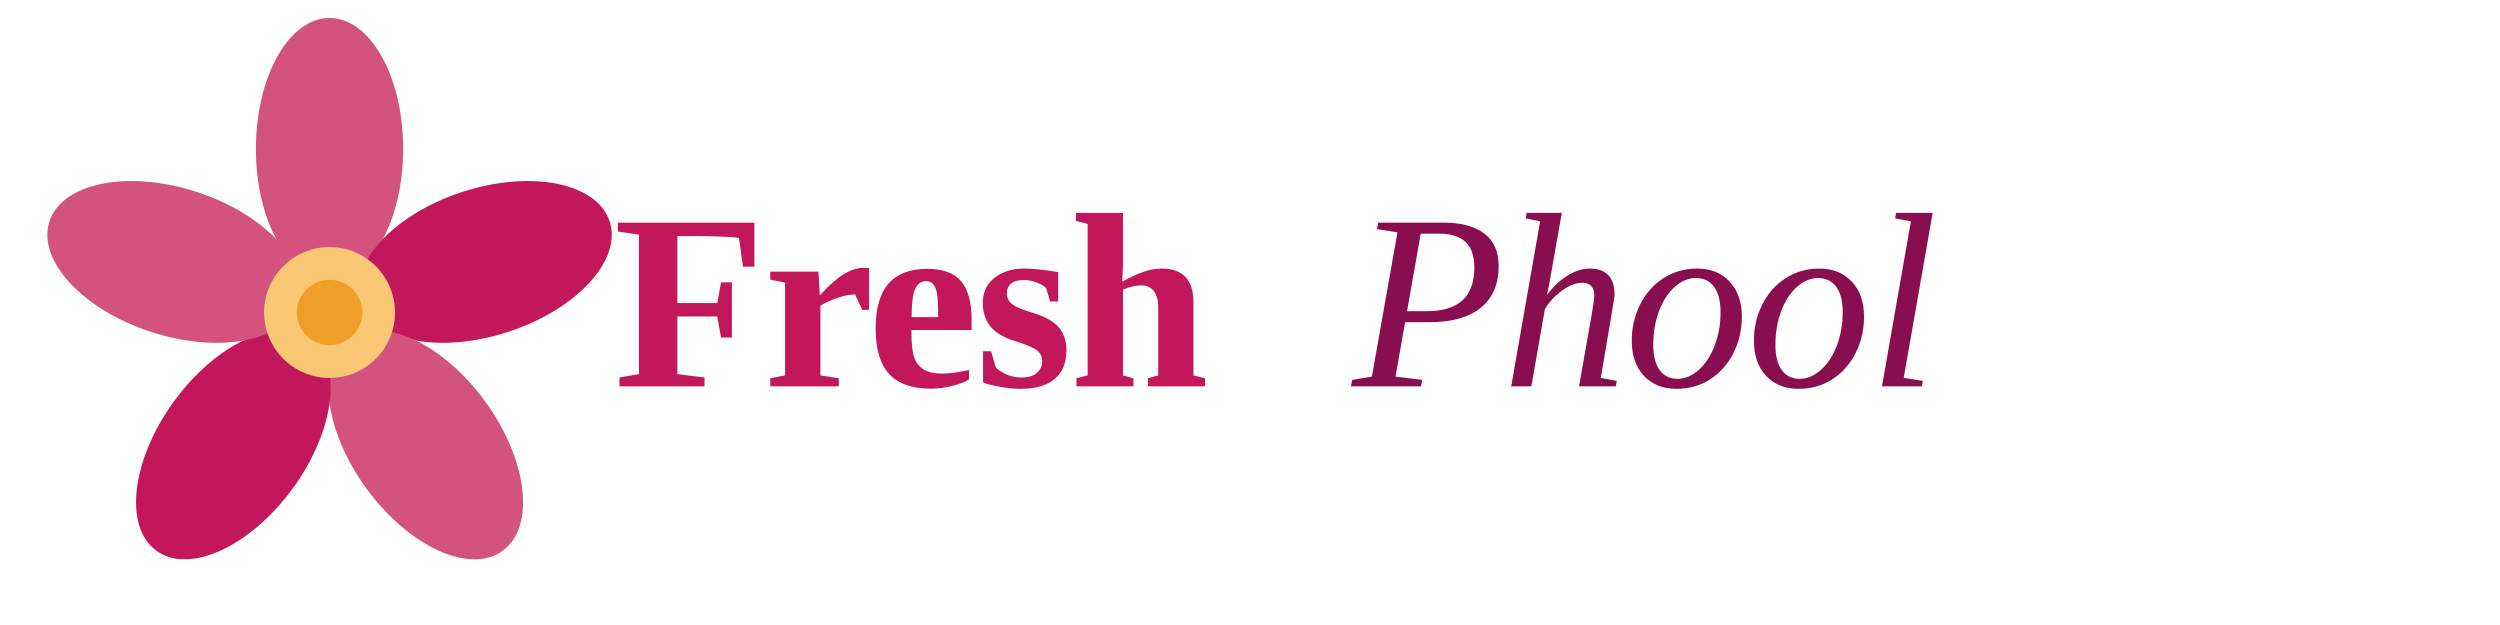
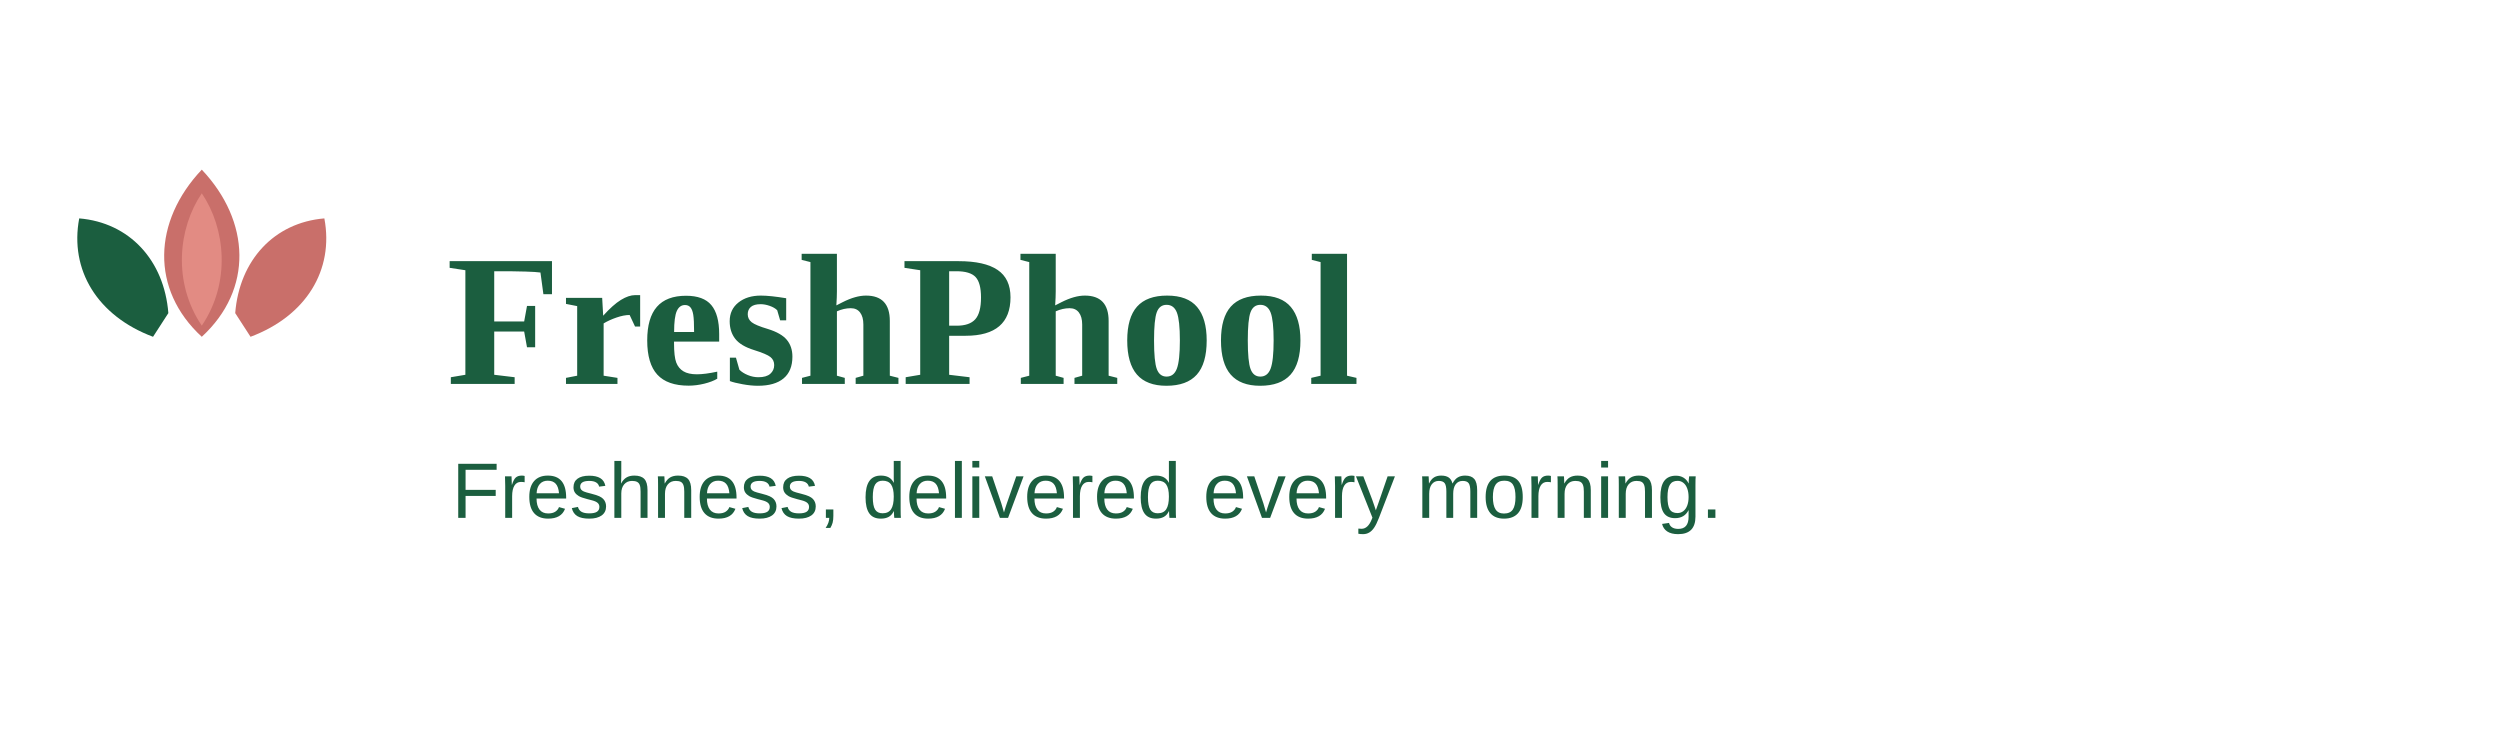
- <svg xmlns="http://www.w3.org/2000/svg" width="440" height="110" viewBox="0 0 440 110" role="img" aria-label="FreshPhool">
-   <g transform="translate(58,55) scale(0.72)">
-     <ellipse cx="0" cy="-40" rx="18" ry="32" fill="#D4537E" transform="rotate(0)" />
-     <ellipse cx="0" cy="-40" rx="18" ry="32" fill="#C2185B" transform="rotate(72)" />
-     <ellipse cx="0" cy="-40" rx="18" ry="32" fill="#D4537E" transform="rotate(144)" />
-     <ellipse cx="0" cy="-40" rx="18" ry="32" fill="#C2185B" transform="rotate(216)" />
-     <ellipse cx="0" cy="-40" rx="18" ry="32" fill="#D4537E" transform="rotate(288)" />
-     <circle cx="0" cy="0" r="16" fill="#FAC775" />
-     <circle cx="0" cy="0" r="8" fill="#EF9F27" />
+ <svg xmlns="http://www.w3.org/2000/svg" width="1400" height="420" viewBox="0 0 1400 420">
+   <rect width="1400" height="420" fill="none" />
+   <g transform="translate(35 95) scale(.78)">
+     <path d="M65 120 C25 105 5 72 12 35 C48 38 73 65 76 103 Z" fill="#1B5E3F" />
+     <path d="M135 120 C175 105 195 72 188 35 C152 38 127 65 124 103 Z" fill="#C96F6A" />
+     <path d="M100 120 C63 86 65 37 100 0 C135 37 137 86 100 120 Z" fill="#C96F6A" />
+     <path d="M100 112 C79 81 83 42 100 17 C117 42 121 81 100 112 Z" fill="#E28B83" />
  </g>
-   <text x="108" y="68" font-family="Georgia, 'Times New Roman', serif" font-size="44" font-weight="700" fill="#C2185B" letter-spacing="-0.5">Fresh</text>
-   <text x="238" y="68" font-family="Georgia, 'Times New Roman', serif" font-size="44" font-weight="400" font-style="italic" fill="#880E4F" letter-spacing="-0.5">Phool</text>
+   <text x="250" y="215" font-family="Georgia, 'Times New Roman', serif" font-size="105" font-weight="700" fill="#1B5E3F">FreshPhool</text>
+   <text x="253" y="290" font-family="Arial, Helvetica, sans-serif" font-size="44" fill="#1B5E3F">Freshness, delivered every morning.</text>
</svg>
